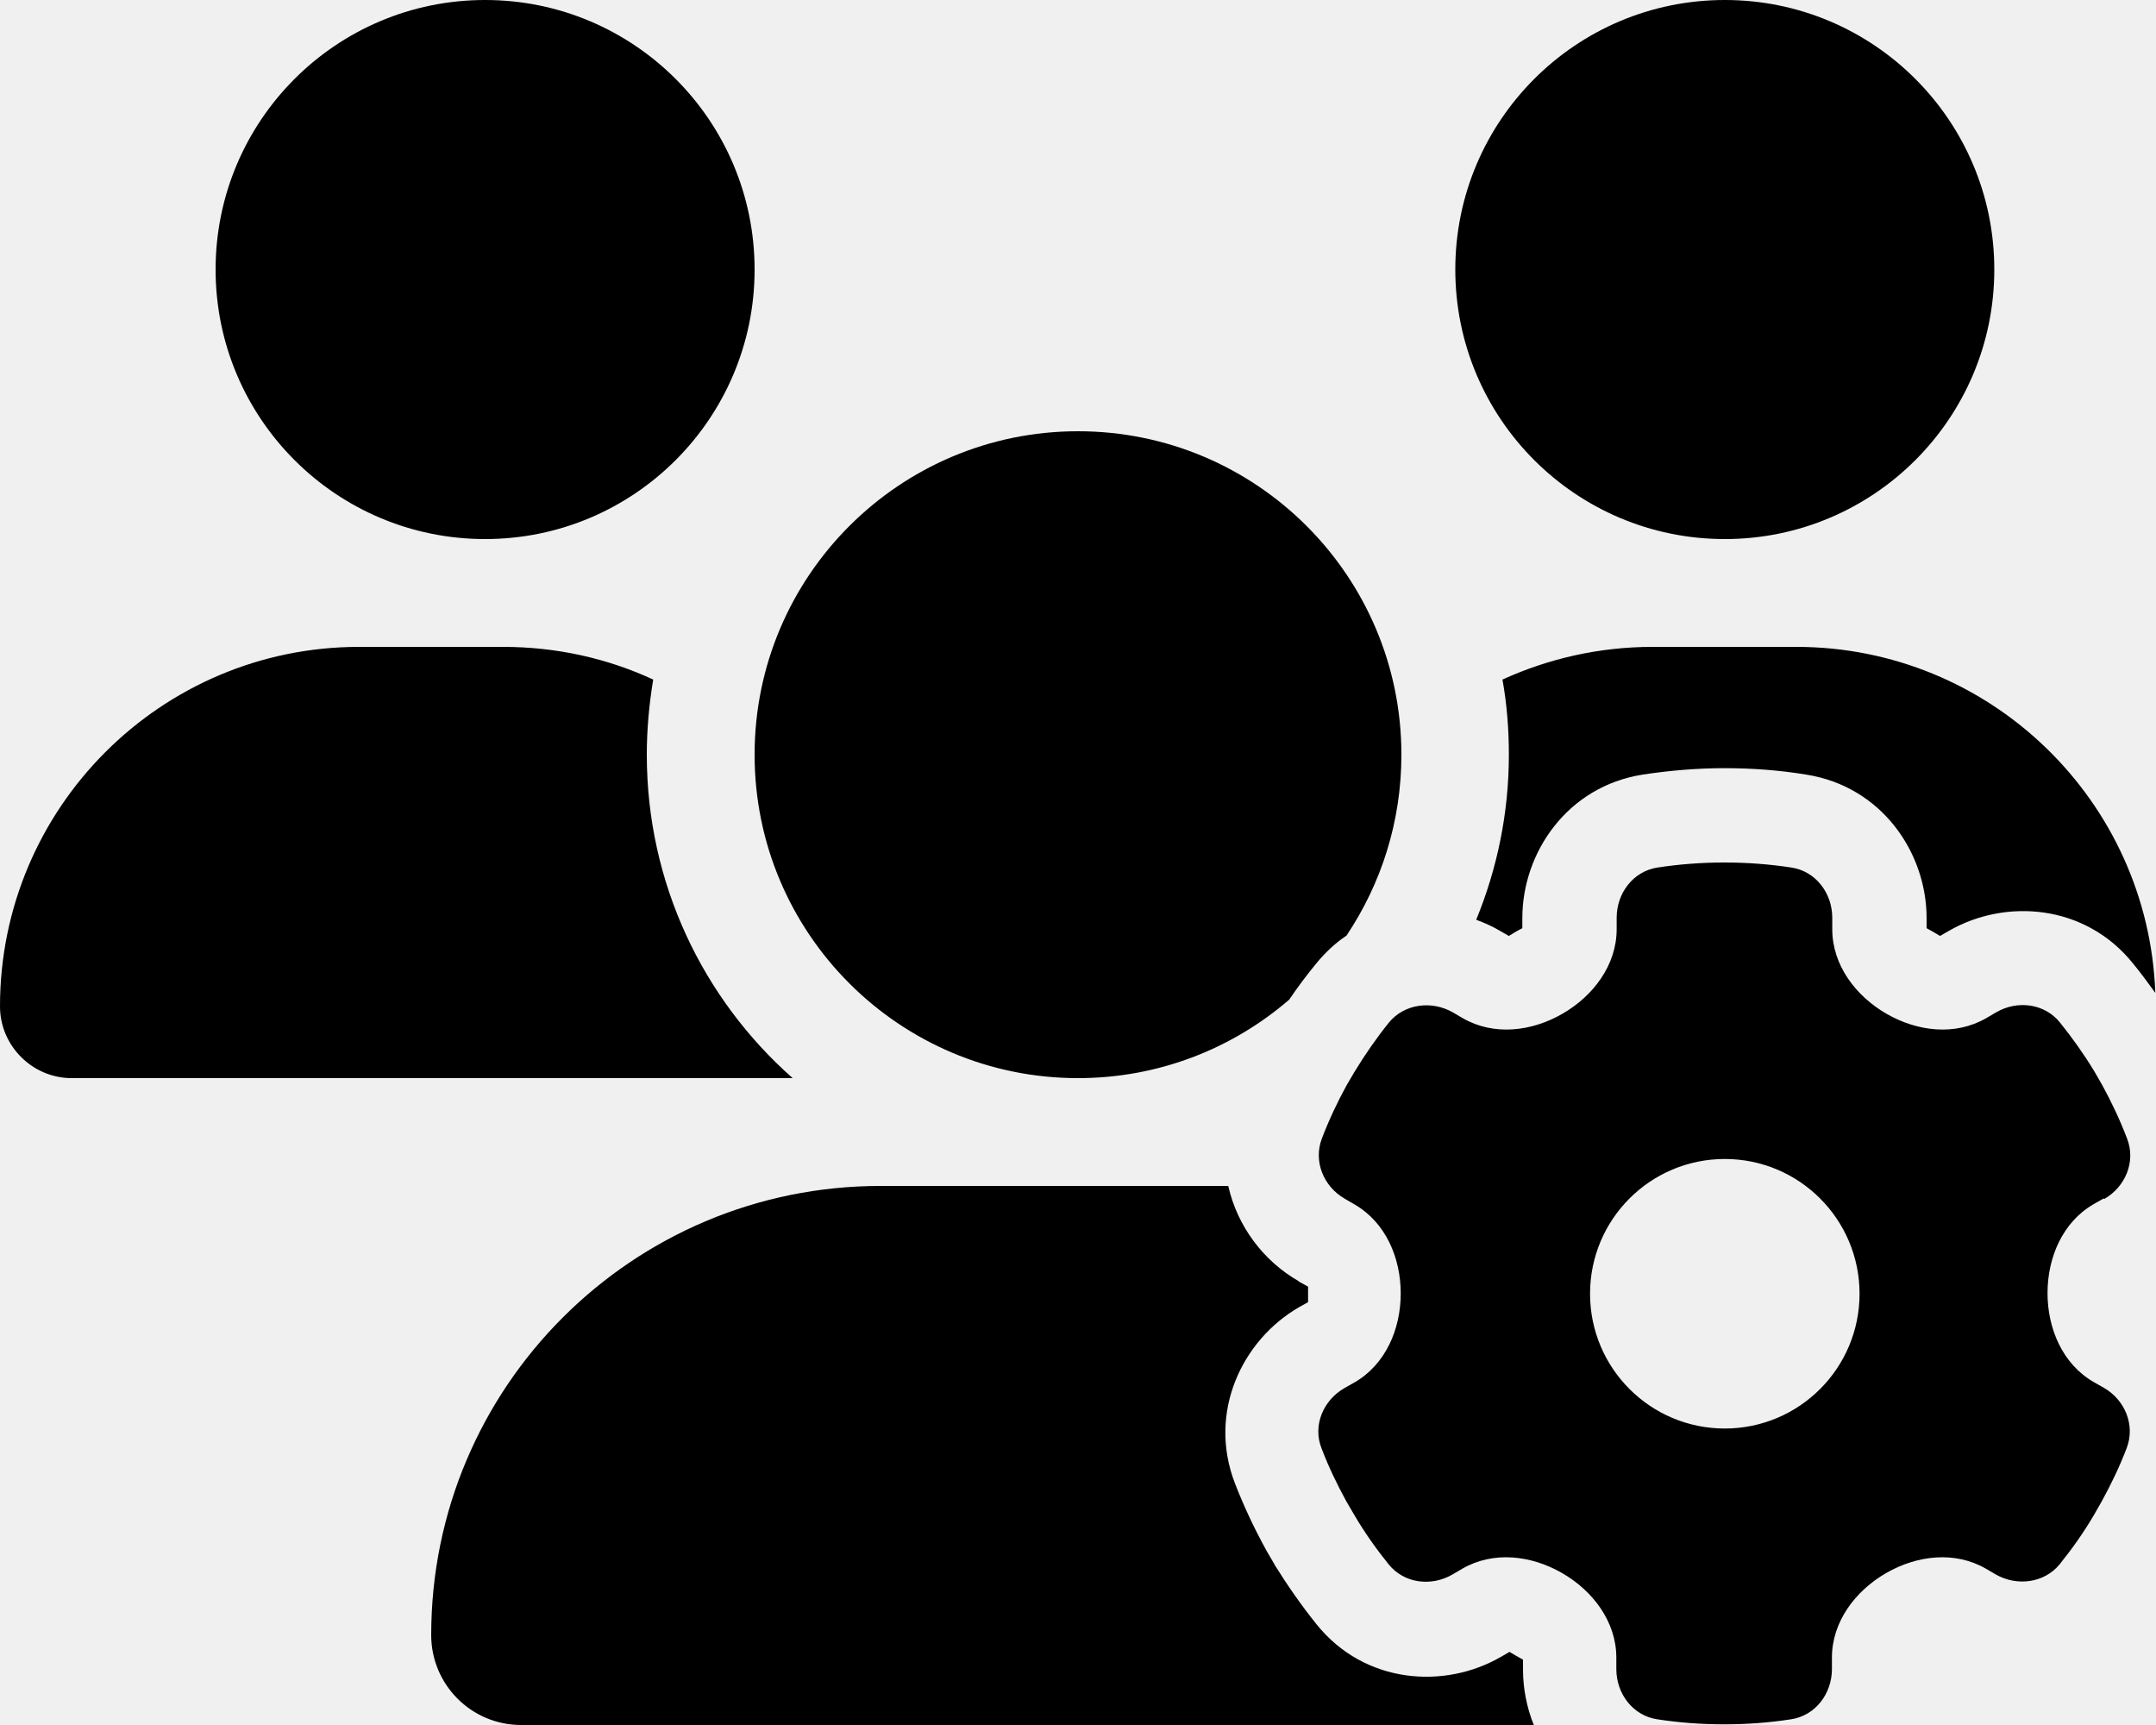
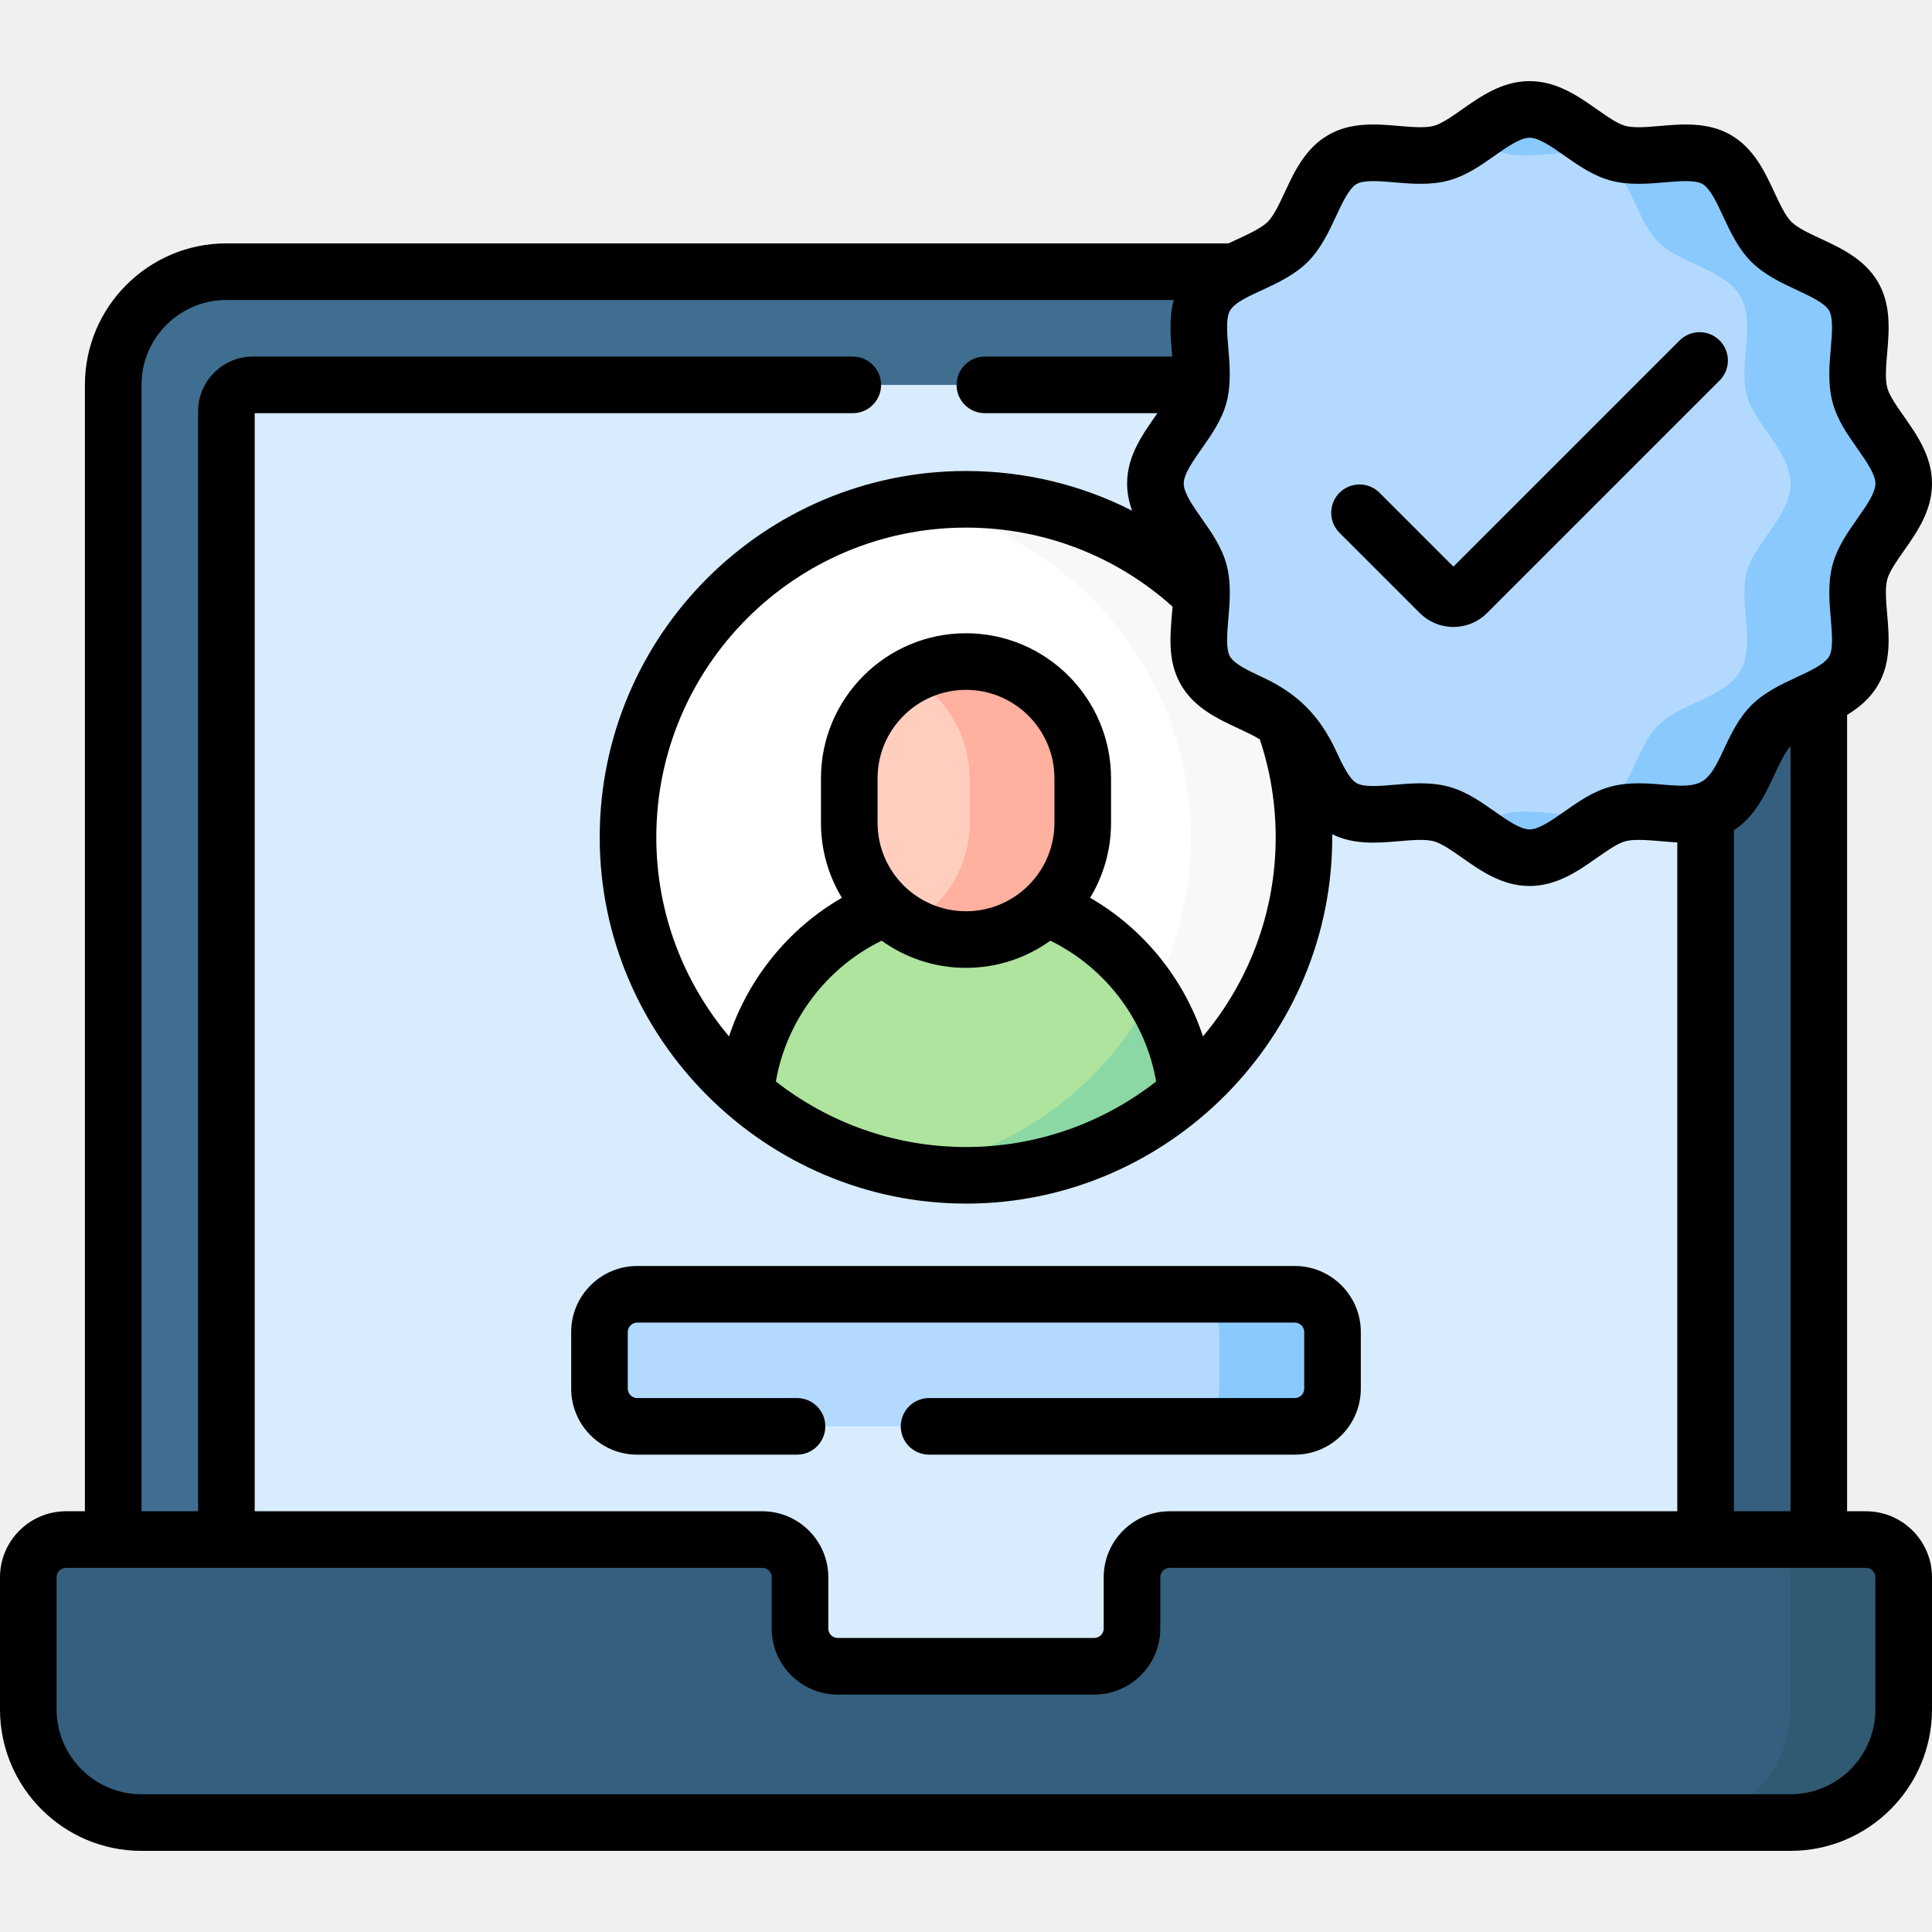
- <svg xmlns="http://www.w3.org/2000/svg" viewBox="0 0 640 512">
-   <path d="M144 160A80 80 0 1 0 144 0a80 80 0 1 0 0 160zm368 0A80 80 0 1 0 512 0a80 80 0 1 0 0 160zM0 298.7C0 310.4 9.6 320 21.3 320l213.3 0c.2 0 .4 0 .7 0c-26.6-23.5-43.3-57.8-43.3-96c0-7.6 .7-15 1.9-22.3c-13.6-6.3-28.7-9.7-44.6-9.7l-42.7 0C47.8 192 0 239.8 0 298.7zM320 320c24 0 45.9-8.8 62.7-23.3c2.5-3.7 5.2-7.3 8-10.7c2.7-3.3 5.7-6.1 9-8.3C410 262.3 416 243.9 416 224c0-53-43-96-96-96s-96 43-96 96s43 96 96 96zm65.4 60.2c-10.3-5.9-18.1-16.2-20.8-28.2l-103.2 0C187.7 352 128 411.7 128 485.3c0 14.7 11.9 26.7 26.7 26.7l300.6 0c-2.1-5.2-3.2-10.9-3.2-16.4l0-3c-1.3-.7-2.7-1.5-4-2.3l-2.6 1.5c-16.8 9.7-40.5 8-54.7-9.7c-4.5-5.6-8.6-11.5-12.4-17.6l-.1-.2-.1-.2-2.4-4.1-.1-.2-.1-.2c-3.4-6.2-6.4-12.6-9-19.3c-8.2-21.2 2.2-42.6 19-52.3l2.7-1.5c0-.8 0-1.5 0-2.3s0-1.5 0-2.3l-2.7-1.5zM533.3 192l-42.7 0c-15.9 0-31 3.5-44.6 9.7c1.3 7.2 1.9 14.7 1.9 22.3c0 17.4-3.5 33.9-9.7 49c2.5 .9 4.9 2 7.1 3.3l2.6 1.5c1.3-.8 2.6-1.6 4-2.3l0-3c0-19.4 13.3-39.1 35.8-42.6c7.9-1.2 16-1.9 24.2-1.9s16.3 .6 24.2 1.9c22.5 3.5 35.8 23.2 35.8 42.6l0 3c1.3 .7 2.7 1.5 4 2.3l2.6-1.5c16.8-9.7 40.5-8 54.7 9.7c2.3 2.8 4.5 5.8 6.6 8.7c-2.1-57.1-49-102.7-106.6-102.7zm91.3 163.9c6.3-3.6 9.5-11.1 6.8-18c-2.1-5.5-4.6-10.8-7.4-15.9l-2.3-4c-3.1-5.1-6.5-9.9-10.2-14.5c-4.6-5.7-12.7-6.7-19-3l-2.9 1.7c-9.2 5.3-20.4 4-29.6-1.3s-16.1-14.5-16.1-25.1l0-3.4c0-7.3-4.9-13.8-12.1-14.9c-6.5-1-13.1-1.5-19.9-1.5s-13.4 .5-19.9 1.5c-7.2 1.1-12.1 7.6-12.1 14.9l0 3.4c0 10.6-6.9 19.8-16.1 25.1s-20.4 6.6-29.6 1.3l-2.9-1.7c-6.3-3.6-14.4-2.6-19 3c-3.7 4.6-7.1 9.5-10.2 14.6l-2.3 3.9c-2.8 5.1-5.3 10.4-7.4 15.9c-2.6 6.8 .5 14.3 6.8 17.9l2.9 1.7c9.2 5.3 13.7 15.8 13.7 26.4s-4.5 21.1-13.7 26.4l-3 1.7c-6.3 3.6-9.5 11.1-6.8 17.9c2.1 5.5 4.6 10.7 7.4 15.8l2.4 4.1c3 5.1 6.4 9.9 10.1 14.5c4.6 5.7 12.7 6.7 19 3l2.9-1.7c9.2-5.3 20.4-4 29.6 1.3s16.1 14.5 16.1 25.1l0 3.4c0 7.3 4.9 13.8 12.1 14.9c6.5 1 13.1 1.5 19.9 1.5s13.4-.5 19.9-1.5c7.2-1.1 12.1-7.6 12.1-14.9l0-3.4c0-10.6 6.9-19.8 16.1-25.1s20.4-6.6 29.6-1.3l2.9 1.7c6.3 3.6 14.4 2.6 19-3c3.7-4.6 7.1-9.4 10.1-14.5l2.4-4.2c2.8-5.1 5.3-10.3 7.4-15.8c2.6-6.8-.5-14.3-6.8-17.9l-3-1.7c-9.2-5.3-13.7-15.8-13.7-26.4s4.5-21.1 13.7-26.4l3-1.7zM472 384a40 40 0 1 1 80 0 40 40 0 1 1 -80 0z" />
+ <svg xmlns="http://www.w3.org/2000/svg" id="Capa_1" enable-background="new 0 0 512 512" height="512" viewBox="0 0 512 512" width="512">
+   <g>
+     <g>
+       <g>
+         <path d="m30 435.465v-333.465c0-16.569 13.431-30 30-30h392c16.569 0 30 13.431 30 30v333.465z" fill="#3f6e90" />
+         <path d="m452 72h-30c16.569 0 30 13.431 30 30v333.465h30v-333.465c0-16.569-13.431-30-30-30z" fill="#355f7f" />
+         <path d="m60 450.465v-341.465c0-3.866 3.134-7 7-7h378c3.866 0 7 3.134 7 7v341.465z" fill="#d8ecfe" />
+         <path d="m299.993 418v13.579c0 5.523-4.477 10-10 10h-67.985c-5.523 0-10-4.477-10-10v-13.579c0-5.523-4.477-10-10-10h-184.508c-5.523 0-10 4.477-10 10v35c0 16.569 13.431 30 30 30h437c16.569 0 30-13.431 30-30v-35c0-5.523-4.477-10-10-10h-184.507c-5.523 0-10 4.477-10 10z" fill="#355f7f" />
+         <g>
+           <path d="m494.5 408h-30c5.523 0 10 4.477 10 10v35c0 16.569-13.431 30-30 30h30c16.569 0 30-13.431 30-30v-35c0-5.523-4.477-10-10-10z" fill="#305972" />
+         </g>
+       </g>
+       <g>
+         <path d="m345.574 221.892c0 27.166-12.094 51.508-31.191 67.935-15.679 13.487-36.079 2.572-58.383 2.572s-42.704 10.915-58.383-2.572c-19.097-16.427-31.191-40.769-31.191-67.935 0-49.47 40.104-89.574 89.574-89.574s89.574 40.104 89.574 89.574z" fill="#fff" />
+         <path d="m256 132.318c-5.112 0-10.122.435-15 1.257 42.328 7.138 74.574 43.959 74.574 88.317s-32.246 81.179-74.574 88.317c4.878.823 9.888-1.042 15-1.042 22.304 0 42.704-5.853 58.383-19.34 19.097-16.427 31.191-40.769 31.191-67.935 0-49.47-40.104-89.574-89.574-89.574z" fill="#f9f7f8" />
+         <path d="m256 236.645c-30.545 0-55.624 23.355-58.381 53.179 15.679 13.487 36.077 21.641 58.381 21.641s42.702-8.154 58.381-21.641c-2.757-29.824-27.837-53.179-58.381-53.179z" fill="#aee49e" />
+         <path d="m305.301 263.558c-12.764 24.239-36.307 41.917-64.26 46.643 24.345 4.157 52.691-2.162 73.339-20.375 0 0 .001-.001.002-.002-.89-9.62-4.113-18.559-9.081-26.266z" fill="#8bd8a5" />
+         <path d="m256 248.992c-17.086 0-30.937-13.851-30.937-30.937v-11.799c0-17.086 13.851-30.937 30.937-30.937 17.086 0 30.937 13.851 30.937 30.937v11.799c0 17.086-13.851 30.937-30.937 30.937z" fill="#ffcebf" />
+         <path d="m256 175.32c-5.444 0-10.556 1.411-15 3.88 9.503 5.28 15.937 15.415 15.937 27.057v11.799c0 11.642-6.434 21.777-15.937 27.057 4.444 2.469 9.556 3.88 15 3.88 17.086 0 30.937-13.851 30.937-30.937v-11.799c0-17.087-13.851-30.937-30.937-30.937z" fill="#ffb09e" />
+       </g>
+       <path d="m343.129 378h-174.258c-5.523 0-10-4.477-10-10v-15c0-5.523 4.477-10 10-10h174.259c5.523 0 10 4.477 10 10v15c-.001 5.523-4.478 10-10.001 10z" fill="#b3dafe" />
+       <path d="m343.129 343h-30c5.523 0 10 4.477 10 10v15c0 5.523-4.477 10-10 10h30c5.523 0 10-4.477 10-10v-15c0-5.523-4.477-10-10-10z" fill="#8ac9fe" />
+       <g>
+         <path d="m504.5 128.151c0 8.495-9.514 15.626-11.608 23.461-2.167 8.107 2.443 19.027-1.663 26.125-4.165 7.2-15.967 8.642-21.81 14.485s-7.285 17.645-14.485 21.81c-7.097 4.106-18.018-.504-26.124 1.663-7.835 2.094-14.966 11.608-23.461 11.608s-15.626-9.514-23.461-11.608c-8.107-2.167-19.027 2.443-26.125-1.663-7.2-4.165-8.642-15.967-14.485-21.81s-17.645-7.285-21.81-14.485c-4.106-7.097.504-18.018-1.663-26.124-2.094-7.835-11.608-14.966-11.608-23.461s9.514-15.626 11.608-23.461c2.167-8.106-2.443-19.027 1.663-26.125 4.165-7.2 15.967-8.642 21.81-14.485s7.285-17.645 14.485-21.81c7.097-4.106 18.018.504 26.124-1.663 7.836-2.094 14.967-11.608 23.462-11.608s15.626 9.514 23.461 11.608c8.107 2.167 19.027-2.443 26.125 1.663 7.2 4.166 8.642 15.967 14.485 21.81s17.645 7.285 21.81 14.485c4.106 7.097-.504 18.018 1.663 26.124 2.093 7.835 11.607 14.966 11.607 23.461z" fill="#b3dafe" />
+         <path d="m492.892 151.612c2.094-7.835 11.608-14.966 11.608-23.461s-9.514-15.626-11.608-23.461c-2.167-8.106 2.444-19.027-1.663-26.125-4.166-7.199-15.967-8.642-21.81-14.485s-7.285-17.645-14.485-21.81c-7.098-4.106-18.018.504-26.125-1.663-7.834-2.093-14.965-11.607-23.46-11.607-5.371 0-10.197 3.802-15 7.128 2.794 1.935 5.58 3.71 8.461 4.48 8.106 2.167 19.027-2.443 26.125 1.663 7.199 4.166 8.642 15.967 14.485 21.81s17.645 7.285 21.81 14.485c4.106 7.097-.504 18.018 1.663 26.125 2.094 7.835 11.608 14.966 11.608 23.461s-9.514 15.626-11.608 23.461c-2.167 8.106 2.443 19.027-1.663 26.125-4.166 7.199-15.967 8.642-21.81 14.485s-7.285 17.645-14.485 21.81c-7.098 4.106-18.018-.504-26.125 1.663-2.881.77-5.667 2.545-8.461 4.48 4.803 3.327 9.629 7.128 15 7.128 8.495 0 15.626-9.514 23.461-11.608 8.106-2.167 19.027 2.443 26.125-1.663 7.199-4.165 8.642-15.967 14.485-21.81s17.645-7.285 21.81-14.485c4.105-7.099-.505-18.02 1.662-26.126z" fill="#8ac9fe" />
+       </g>
+     </g>
+     <path d="m376.243 162.448c2.385 2.386 5.556 3.7 8.929 3.7s6.544-1.314 8.928-3.698l61.615-61.614c2.929-2.93 2.929-7.678 0-10.607-2.929-2.928-7.677-2.928-10.607 0l-59.936 59.936-19.581-19.582c-2.93-2.928-7.678-2.928-10.607 0-2.929 2.93-2.929 7.678 0 10.607zm118.257 238.052h-5v-211.046c3.199-1.945 6.165-4.407 8.221-7.962 3.49-6.033 2.908-12.821 2.395-18.811-.289-3.369-.587-6.853.021-9.132.559-2.089 2.497-4.849 4.371-7.519 3.512-5.002 7.492-10.671 7.492-17.88s-3.98-12.878-7.492-17.88c-1.874-2.67-3.813-5.43-4.37-7.518-.609-2.28-.312-5.765-.022-9.133.514-5.989 1.096-12.777-2.395-18.811-3.536-6.112-9.756-9.009-15.244-11.563-3.022-1.408-6.148-2.863-7.754-4.47-1.606-1.605-3.062-4.731-4.47-7.755-2.555-5.487-5.45-11.707-11.563-15.243-6.032-3.489-12.818-2.908-18.812-2.395-3.365.289-6.851.588-9.132-.021-2.089-.559-4.849-2.497-7.519-4.371-5.002-3.512-10.671-7.492-17.88-7.492s-12.878 3.98-17.88 7.492c-2.67 1.874-5.43 3.813-7.518 4.37-2.281.611-5.766.311-9.133.022-5.988-.514-12.776-1.097-18.811 2.395-6.112 3.536-9.008 9.756-11.563 15.243-1.408 3.023-2.863 6.149-4.469 7.755-2.118 2.118-7.006 4.074-10.405 5.723h-265.568c-20.678 0-37.5 16.822-37.5 37.5v298.5h-5c-9.649.002-17.5 7.853-17.5 17.502v35c0 20.678 16.822 37.5 37.5 37.5h437c20.678 0 37.5-16.822 37.5-37.5v-35c0-9.649-7.851-17.5-17.5-17.5zm-176.034-281.608c2.626-3.74 5.341-7.607 6.585-12.265 1.231-4.608.862-9.807.477-14.289-.341-3.968-.692-8.071.434-10.017 1.342-2.319 5.726-4.143 8.591-5.477 4.008-1.866 8.551-3.98 12.031-7.46 3.479-3.479 5.594-8.022 7.46-12.031 1.699-3.648 3.456-7.421 5.477-8.59 1.948-1.126 6.049-.774 10.018-.434 4.437.379 9.467.811 14.288-.477 4.656-1.244 8.523-3.959 12.263-6.585 3.339-2.345 6.792-4.769 9.261-4.769s5.922 2.424 9.261 4.769c3.739 2.626 7.606 5.341 12.264 6.586 4.82 1.288 9.851.855 14.288.476 3.968-.342 8.072-.693 10.018.434 2.021 1.169 3.777 4.941 5.477 8.59 1.866 4.009 3.981 8.552 7.46 12.031s8.022 5.594 12.03 7.46c3.648 1.699 7.422 3.456 8.592 5.478 1.125 1.945.773 6.049.433 10.017-.38 4.438-.812 9.47.477 14.289 1.244 4.656 3.959 8.523 6.585 12.263 2.345 3.339 4.769 6.792 4.769 9.261s-2.424 5.922-4.769 9.261c-2.626 3.739-5.341 7.606-6.586 12.264-1.287 4.818-.855 9.85-.476 14.287.341 3.969.692 8.071-.434 10.018-1.169 2.021-4.942 3.778-8.591 5.478-4.008 1.866-8.551 3.981-12.03 7.46s-5.594 8.022-7.46 12.03c-4.126 8.861-5.727 9.863-15.493 9.024-4.438-.381-9.471-.812-14.289.476-4.657 1.245-8.524 3.96-12.265 6.586-3.339 2.345-6.791 4.769-9.26 4.769s-5.921-2.424-9.26-4.769c-3.74-2.626-7.607-5.341-12.265-6.585-2.441-.653-4.938-.864-7.384-.864-2.382 0-4.716.2-6.905.388-3.967.34-8.07.693-10.016-.434-2.021-1.169-3.778-4.942-5.478-8.592-4.324-9.286-10.131-15.131-19.491-19.49-3.648-1.699-7.421-3.456-8.59-5.477-1.126-1.945-.774-6.048-.434-10.016.169-1.967.339-4.052.374-6.181.002-.101.008-.201.005-.301.025-2.582-.164-5.224-.854-7.807-1.245-4.657-3.96-8.524-6.586-12.265-2.345-3.339-4.769-6.791-4.769-9.26s2.422-5.922 4.767-9.26zm156.034 78.884v202.724h-15v-180.483c5.559-3.602 8.315-9.5 10.753-14.737 1.342-2.882 2.729-5.842 4.247-7.504zm-146.28-4.721c1.995.929 4.025 1.88 5.644 2.88 2.781 8.339 4.207 17.055 4.207 25.955 0 20.077-7.256 38.483-19.268 52.762-5.104-15.382-15.799-28.585-29.91-36.729 3.517-5.801 5.544-12.602 5.544-19.867v-11.8c0-21.194-17.242-38.437-38.437-38.437s-38.437 17.242-38.437 38.437v11.8c0 7.266 2.027 14.066 5.544 19.867-14.111 8.143-24.806 21.347-29.91 36.729-12.012-14.278-19.268-32.685-19.268-52.762 0-45.253 36.816-82.069 82.07-82.069 20.372 0 39.676 7.417 54.74 20.934-.512 6.796-1.636 14.043 2.236 20.738 3.538 6.111 9.757 9.007 15.245 11.562zm-94.575 56.238c6.304 4.524 14.021 7.199 22.355 7.199s16.051-2.675 22.355-7.199c14.697 7.175 25.252 21.211 28.035 37.313-13.92 10.865-31.405 17.364-50.39 17.364s-36.47-6.498-50.39-17.364c2.783-16.102 13.338-30.138 28.035-37.313zm-1.082-31.237v-11.8c0-12.923 10.514-23.437 23.437-23.437s23.437 10.514 23.437 23.437v11.8c0 12.923-10.514 23.437-23.437 23.437s-23.437-10.514-23.437-23.437zm-195.063-116.056c0-12.406 10.094-22.5 22.5-22.5h251.046c-1.343 4.99-.795 10.192-.39 15h-49.656c-4.143 0-7.5 3.357-7.5 7.5s3.357 7.5 7.5 7.5h45.73c-3.7 5.318-8.033 11.081-8.033 18.651 0 2.582.516 4.963 1.333 7.19-13.484-6.873-28.495-10.521-44.031-10.521-53.524 0-97.07 43.545-97.07 97.069 0 53.58 44.171 97.08 97.07 97.08 53.682 0 97.542-44.311 97.053-97.889 5.764 2.863 12.12 2.321 17.765 1.837 3.367-.288 6.853-.589 9.134.022 2.088.558 4.849 2.496 7.519 4.37 5.002 3.512 10.671 7.492 17.879 7.492s12.877-3.98 17.879-7.492c2.67-1.874 5.431-3.813 7.519-4.371 3.312-.886 9.604.133 13.754.312v177.25h-134.509c-9.649 0-17.5 7.851-17.5 17.5v13.579c0 1.379-1.121 2.5-2.5 2.5h-67.984c-1.379 0-2.5-1.121-2.5-2.5v-13.579c0-9.649-7.851-17.5-17.5-17.5h-134.508v-291h158.5c4.143 0 7.5-3.357 7.5-7.5s-3.357-7.5-7.5-7.5h-159c-7.995 0-14.5 6.505-14.5 14.5v291.5h-15zm459.5 351c0 12.406-10.094 22.5-22.5 22.5h-437c-12.406 0-22.5-10.094-22.5-22.5v-35c0-1.379 1.121-2.5 2.5-2.5h184.508c1.379 0 2.5 1.121 2.5 2.5v13.579c0 9.649 7.851 17.5 17.5 17.5h67.984c9.649 0 17.5-7.851 17.5-17.5v-13.579c0-1.379 1.121-2.5 2.5-2.5h184.508c1.379 0 2.5 1.121 2.5 2.5zm-345.63-100v15c0 9.649 7.851 17.5 17.5 17.5h42.345c4.143 0 7.5-3.357 7.5-7.5s-3.357-7.5-7.5-7.5h-42.345c-1.379 0-2.5-1.121-2.5-2.5v-15c0-1.379 1.121-2.5 2.5-2.5h174.26c1.379 0 2.5 1.121 2.5 2.5v15c0 1.379-1.121 2.5-2.5 2.5h-96.915c-4.143 0-7.5 3.357-7.5 7.5s3.357 7.5 7.5 7.5h96.915c9.649 0 17.5-7.851 17.5-17.5v-15c0-9.649-7.851-17.5-17.5-17.5h-174.26c-9.649 0-17.5 7.851-17.5 17.5z" />
+   </g>
</svg>
